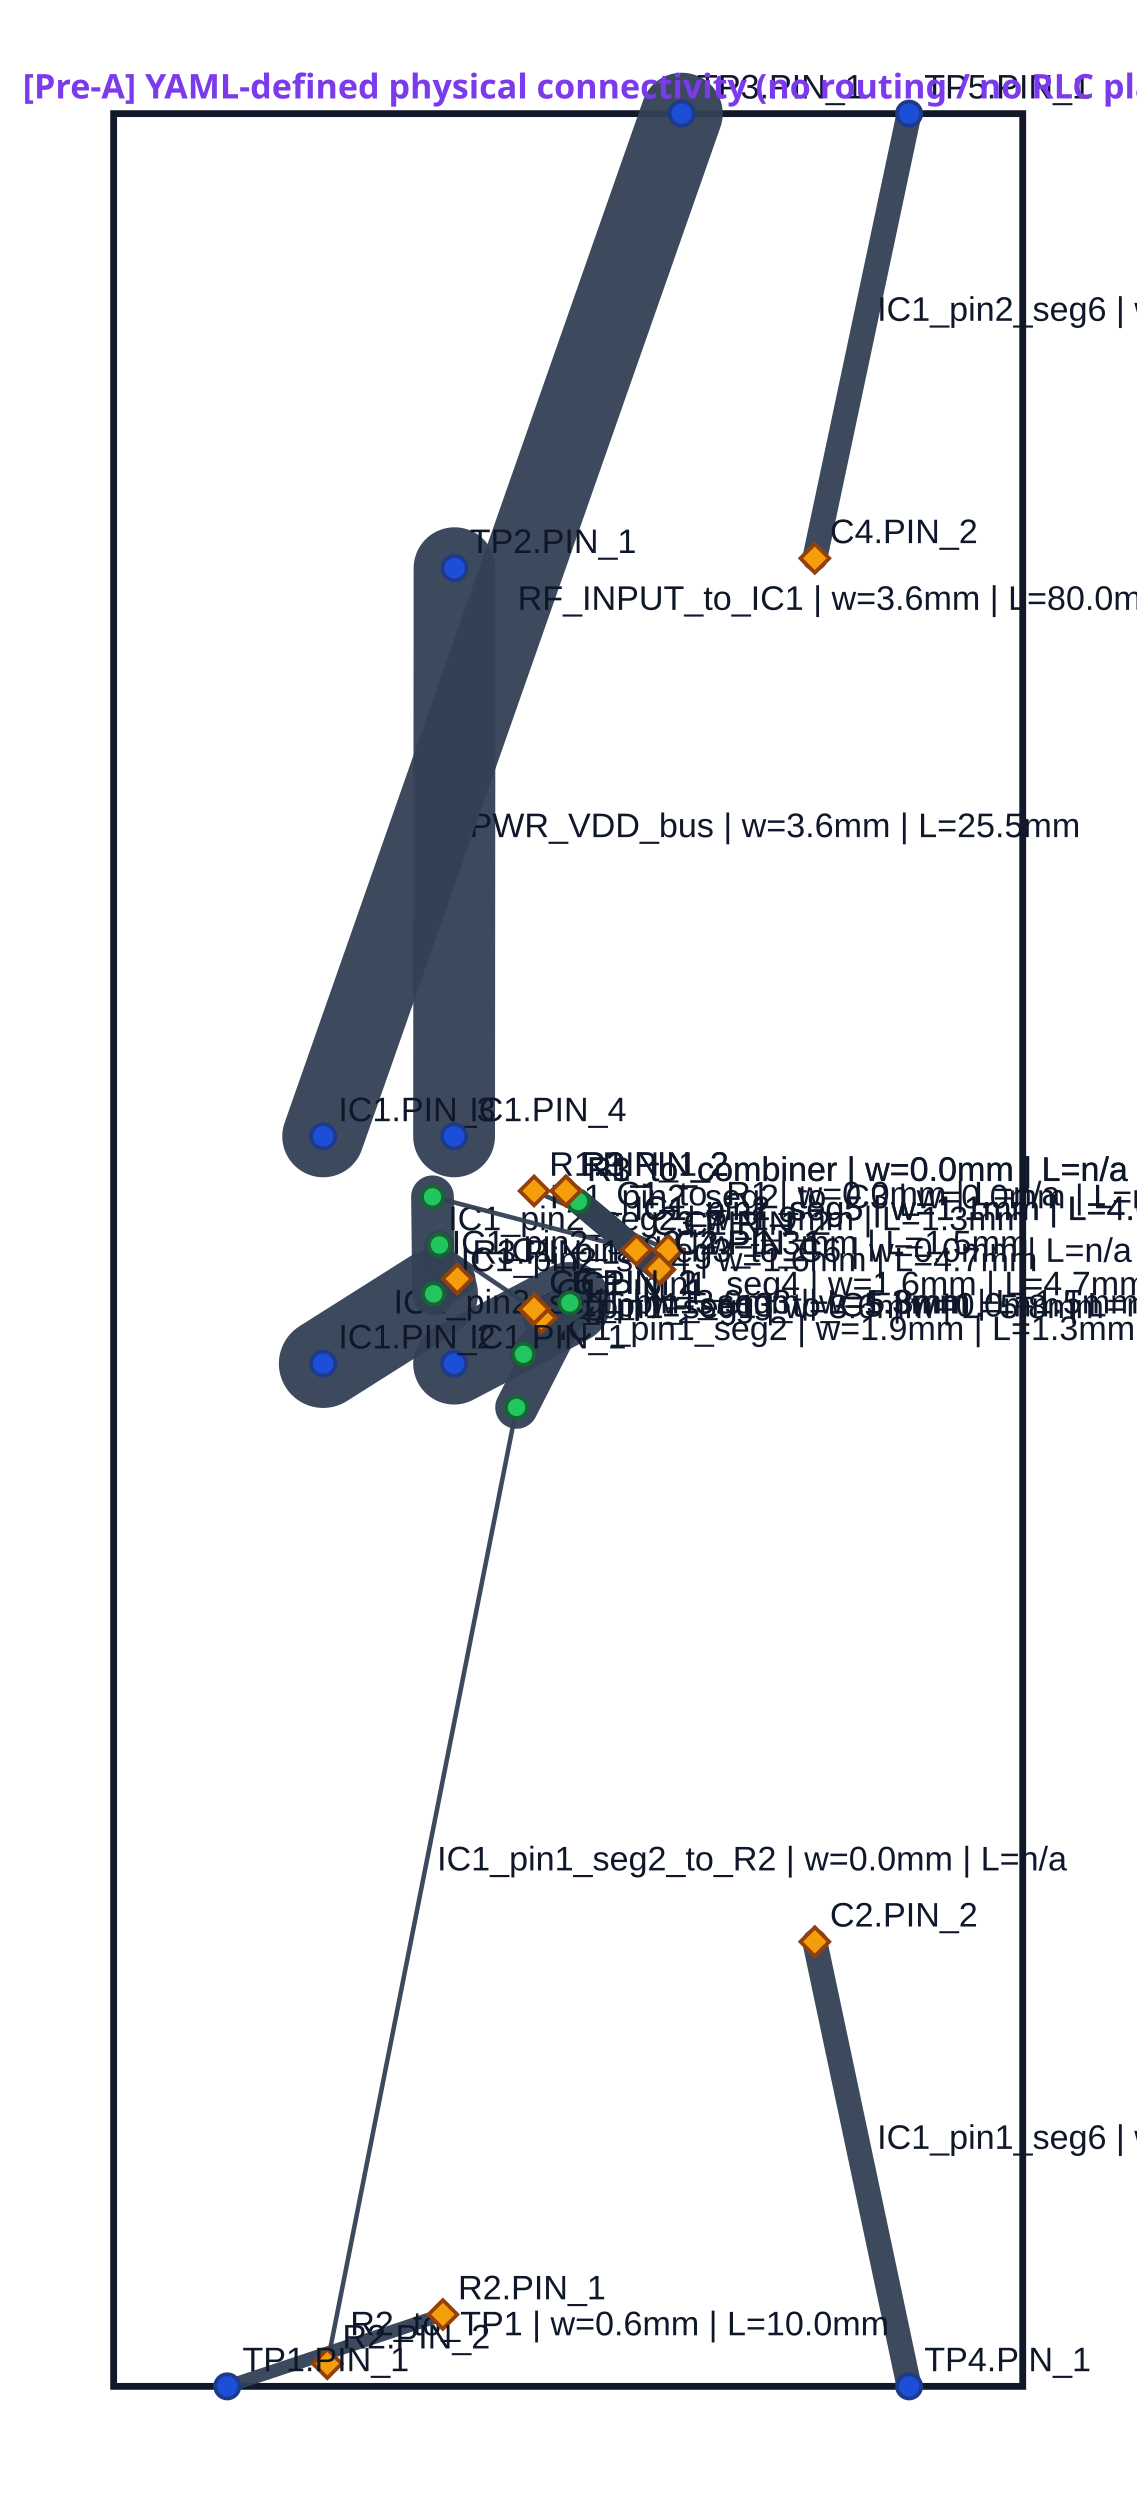
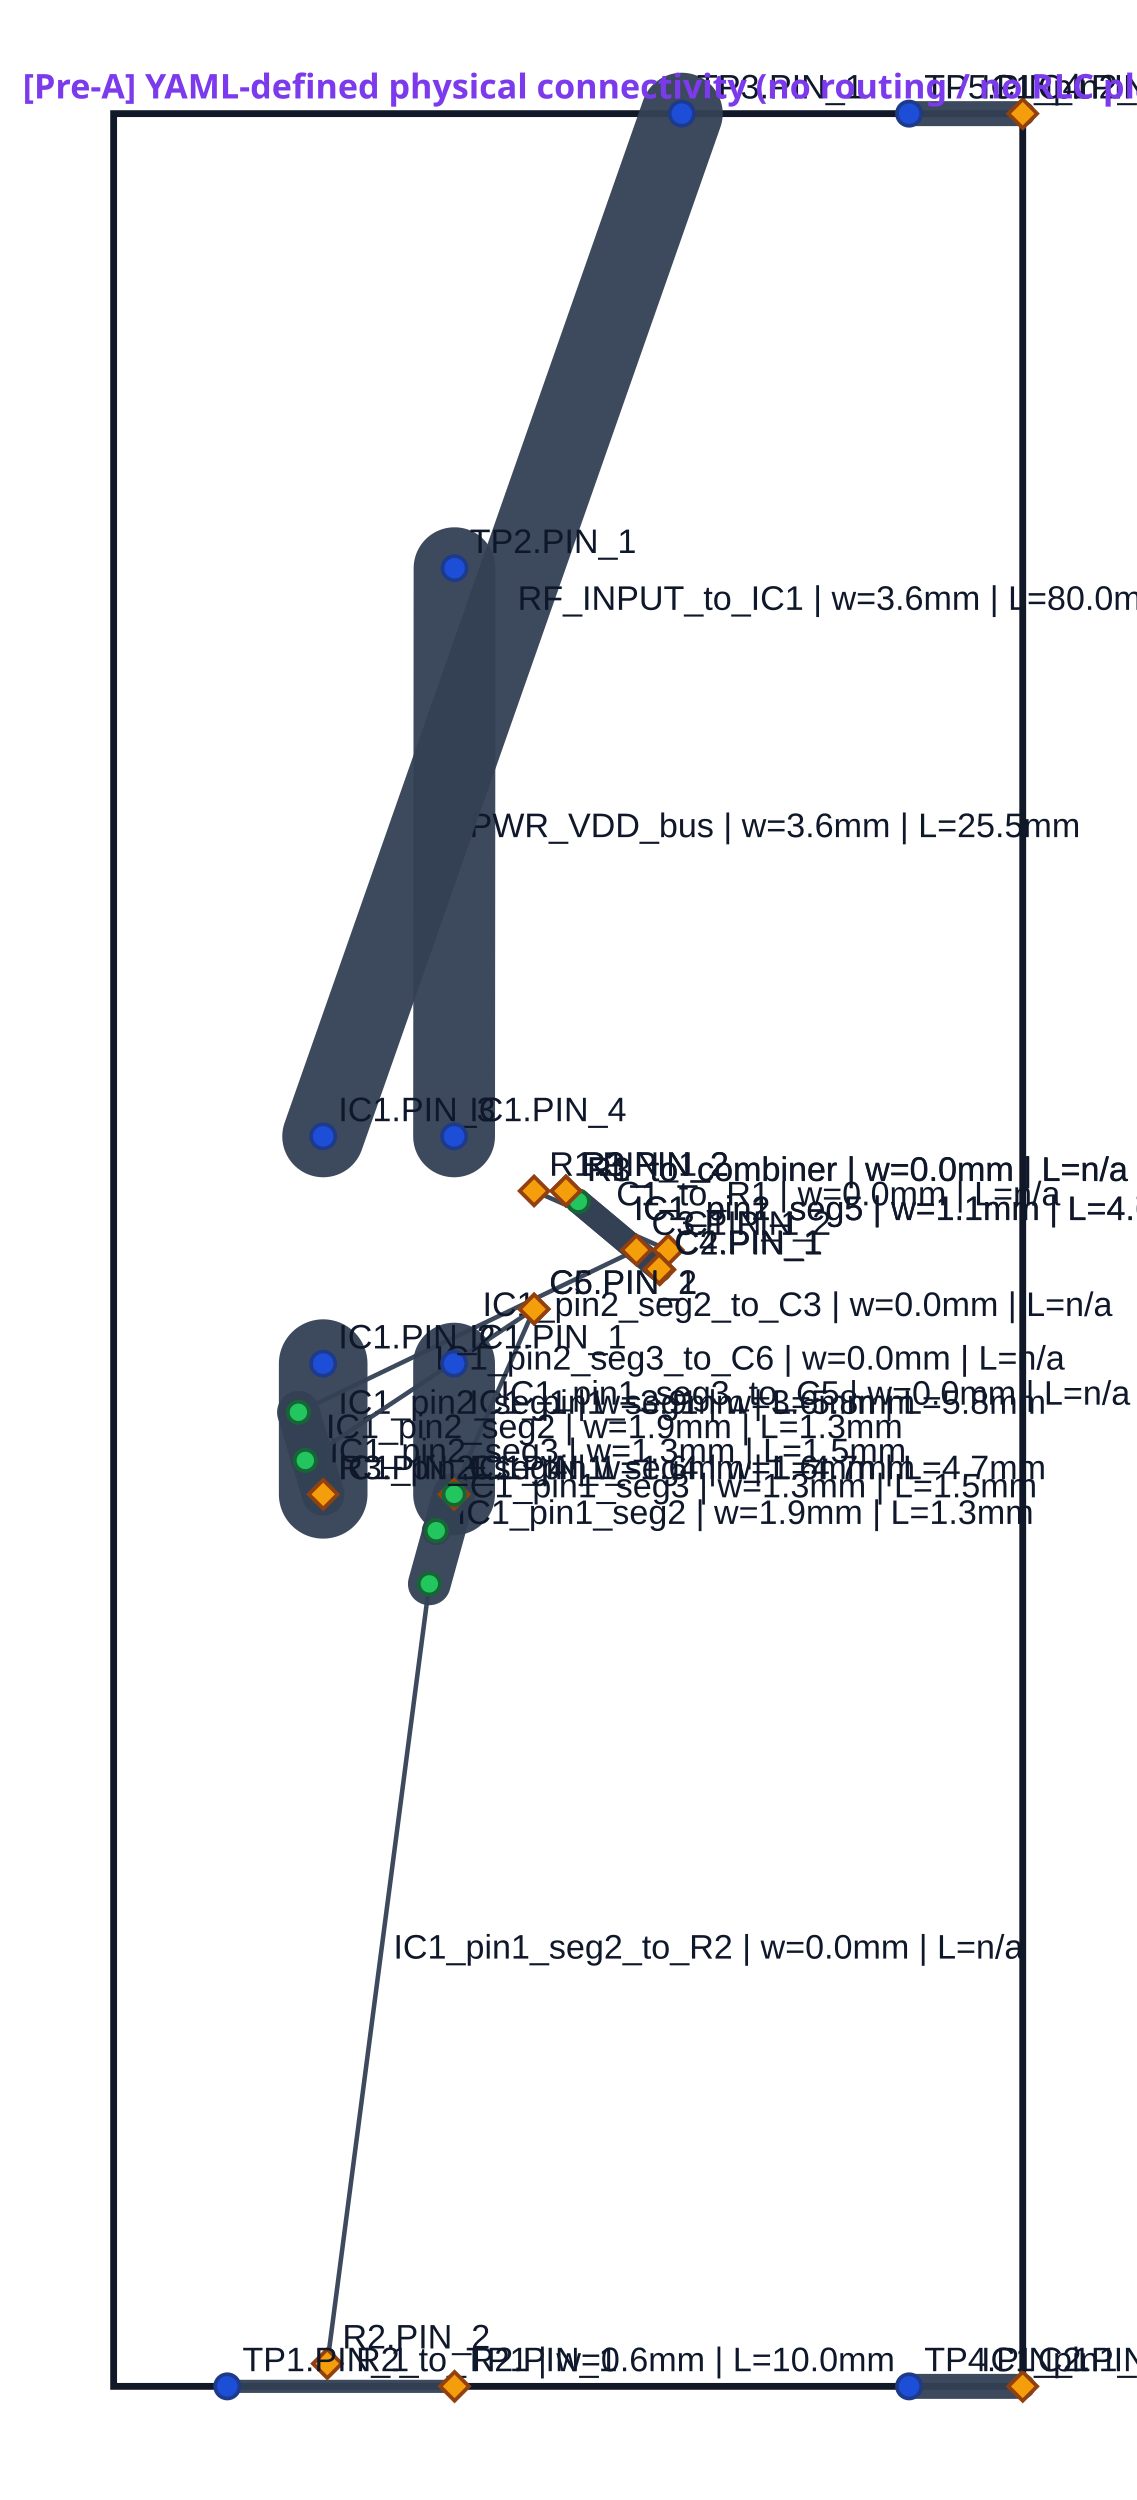
<svg xmlns="http://www.w3.org/2000/svg" width="300.0" height="660.0" viewBox="0 0 300.0 660.0" role="img" aria-label="Pre-A connectivity">
  <style>.prea-board{fill:none;stroke:#111827;stroke-width:1.8;}.prea-fixed-point{fill:#1d4ed8;stroke:#1e3a8a;stroke-width:1;}.prea-node{fill:#22c55e;stroke:#166534;stroke-width:1;}.prea-virtual-endpoint{fill:#f59e0b;stroke:#92400e;stroke-width:1;}.prea-edge{fill:none;stroke-linecap:round;opacity:0.95;}.prea-label{fill:#0f172a;font-family:Arial,sans-serif;font-size:9px;}</style>
  <rect class="prea-board" x="30.00" y="30.00" width="240.00" height="600.00" />
  <line class="prea-edge" data-edge-id="C1_to_R1" x1="176.40" y1="330.00" x2="141.00" y2="314.41" stroke="#334155" stroke-width="1.20" />
  <text class="prea-label" x="162.70" y="318.21">C1_to_R1 | w=0.0mm | L=n/a</text>
-   <line class="prea-edge" data-edge-id="IC1_pin1_seg1" x1="119.88" y1="360.00" x2="150.43" y2="343.97" stroke="#334155" stroke-width="21.60" />
-   <text class="prea-label" x="139.16" y="347.99">IC1_pin1_seg1 | w=3.6mm | L=5.8mm</text>
-   <line class="prea-edge" data-edge-id="IC1_pin1_seg2" x1="150.43" y1="343.97" x2="136.38" y2="371.56" stroke="#334155" stroke-width="11.28" />
-   <text class="prea-label" x="147.41" y="353.77">IC1_pin1_seg2 | w=1.9mm | L=1.3mm</text>
-   <line class="prea-edge" data-edge-id="IC1_pin1_seg2_to_R2" x1="136.38" y1="371.56" x2="86.40" y2="624.00" stroke="#334155" stroke-width="1.20" />
-   <text class="prea-label" x="115.39" y="493.78">IC1_pin1_seg2_to_R2 | w=0.0mm | L=n/a</text>
-   <line class="prea-edge" data-edge-id="IC1_pin1_seg3" x1="150.43" y1="343.97" x2="138.21" y2="357.52" stroke="#334155" stroke-width="7.62" />
-   <text class="prea-label" x="148.32" y="346.75">IC1_pin1_seg3 | w=1.3mm | L=1.5mm</text>
-   <line class="prea-edge" data-edge-id="IC1_pin1_seg3_to_C5" x1="138.21" y1="357.52" x2="141.00" y2="345.59" stroke="#334155" stroke-width="1.20" />
-   <text class="prea-label" x="143.60" y="347.55">IC1_pin1_seg3_to_C5 | w=0.0mm | L=n/a</text>
-   <line class="prea-edge" data-edge-id="IC1_pin1_seg4" x1="150.43" y1="343.97" x2="142.92" y2="347.92" stroke="#334155" stroke-width="9.60" />
-   <text class="prea-label" x="150.68" y="341.95">IC1_pin1_seg4 | w=1.6mm | L=4.7mm</text>
+   <line class="prea-edge" data-edge-id="IC1_pin1_seg1" x1="119.88" y1="360.00" x2="119.88" y2="394.50" stroke="#334155" stroke-width="21.60" />
+   <text class="prea-label" x="123.88" y="373.25">IC1_pin1_seg1 | w=3.6mm | L=5.8mm</text>
+   <line class="prea-edge" data-edge-id="IC1_pin1_seg2" x1="119.88" y1="394.50" x2="113.34" y2="418.14" stroke="#334155" stroke-width="11.28" />
+   <text class="prea-label" x="120.61" y="402.32">IC1_pin1_seg2 | w=1.9mm | L=1.3mm</text>
+   <line class="prea-edge" data-edge-id="IC1_pin1_seg2_to_R2" x1="113.34" y1="418.14" x2="86.40" y2="624.00" stroke="#334155" stroke-width="1.20" />
+   <text class="prea-label" x="103.87" y="517.07">IC1_pin1_seg2_to_R2 | w=0.0mm | L=n/a</text>
+   <line class="prea-edge" data-edge-id="IC1_pin1_seg3" x1="119.88" y1="394.50" x2="115.17" y2="404.10" stroke="#334155" stroke-width="7.62" />
+   <text class="prea-label" x="121.52" y="395.30">IC1_pin1_seg3 | w=1.3mm | L=1.5mm</text>
+   <line class="prea-edge" data-edge-id="IC1_pin1_seg3_to_C5" x1="115.17" y1="404.10" x2="141.00" y2="345.59" stroke="#334155" stroke-width="1.20" />
+   <text class="prea-label" x="132.09" y="370.84">IC1_pin1_seg3_to_C5 | w=0.0mm | L=n/a</text>
+   <line class="prea-edge" data-edge-id="IC1_pin1_seg4" x1="119.88" y1="394.50" x2="119.88" y2="394.50" stroke="#334155" stroke-width="9.60" />
+   <text class="prea-label" x="123.88" y="390.50">IC1_pin1_seg4 | w=1.6mm | L=4.7mm</text>
  <line class="prea-edge" data-edge-id="IC1_pin1_seg5" x1="152.50" y1="317.01" x2="174.20" y2="335.20" stroke="#334155" stroke-width="6.60" />
  <text class="prea-label" x="167.35" y="322.10">IC1_pin1_seg5 | w=1.1mm | L=4.7mm</text>
-   <line class="prea-edge" data-edge-id="IC1_pin1_seg6" x1="215.11" y1="512.61" x2="240.00" y2="630.00" stroke="#334155" stroke-width="6.60" />
-   <text class="prea-label" x="231.56" y="567.30">IC1_pin1_seg6 | w=1.1mm | L=20.0mm</text>
-   <line class="prea-edge" data-edge-id="IC1_pin2_seg1" x1="85.32" y1="360.00" x2="114.48" y2="341.57" stroke="#334155" stroke-width="23.40" />
-   <text class="prea-label" x="103.90" y="346.78">IC1_pin2_seg1 | w=3.9mm | L=5.8mm</text>
-   <line class="prea-edge" data-edge-id="IC1_pin2_seg2" x1="114.48" y1="341.57" x2="114.18" y2="315.96" stroke="#334155" stroke-width="11.28" />
-   <text class="prea-label" x="118.33" y="324.77">IC1_pin2_seg2 | w=1.9mm | L=1.3mm</text>
-   <line class="prea-edge" data-edge-id="IC1_pin2_seg2_to_C3" x1="114.18" y1="315.96" x2="168.00" y2="330.00" stroke="#334155" stroke-width="1.20" />
-   <text class="prea-label" x="145.09" y="318.98">IC1_pin2_seg2_to_C3 | w=0.0mm | L=n/a</text>
-   <line class="prea-edge" data-edge-id="IC1_pin2_seg3" x1="114.48" y1="341.57" x2="116.01" y2="328.68" stroke="#334155" stroke-width="7.62" />
-   <text class="prea-label" x="119.25" y="331.13">IC1_pin2_seg3 | w=1.3mm | L=1.5mm</text>
-   <line class="prea-edge" data-edge-id="IC1_pin2_seg3_to_C6" x1="116.01" y1="328.68" x2="141.00" y2="345.59" stroke="#334155" stroke-width="1.20" />
-   <text class="prea-label" x="132.51" y="333.14">IC1_pin2_seg3_to_C6 | w=0.0mm | L=n/a</text>
-   <line class="prea-edge" data-edge-id="IC1_pin2_seg4" x1="114.48" y1="341.57" x2="120.72" y2="337.62" stroke="#334155" stroke-width="9.60" />
-   <text class="prea-label" x="121.60" y="335.60">IC1_pin2_seg4 | w=1.6mm | L=4.7mm</text>
+   <line class="prea-edge" data-edge-id="IC1_pin1_seg6" x1="270.00" y1="630.00" x2="240.00" y2="630.00" stroke="#334155" stroke-width="6.60" />
+   <text class="prea-label" x="259.00" y="626.00">IC1_pin1_seg6 | w=1.1mm | L=20.0mm</text>
+   <line class="prea-edge" data-edge-id="IC1_pin2_seg1" x1="85.32" y1="360.00" x2="85.32" y2="394.50" stroke="#334155" stroke-width="23.40" />
+   <text class="prea-label" x="89.32" y="373.25">IC1_pin2_seg1 | w=3.9mm | L=5.8mm</text>
+   <line class="prea-edge" data-edge-id="IC1_pin2_seg2" x1="85.32" y1="394.50" x2="78.78" y2="372.84" stroke="#334155" stroke-width="11.28" />
+   <text class="prea-label" x="86.05" y="379.67">IC1_pin2_seg2 | w=1.9mm | L=1.3mm</text>
+   <line class="prea-edge" data-edge-id="IC1_pin2_seg2_to_C3" x1="78.78" y1="372.84" x2="168.00" y2="330.00" stroke="#334155" stroke-width="1.20" />
+   <text class="prea-label" x="127.39" y="347.42">IC1_pin2_seg2_to_C3 | w=0.0mm | L=n/a</text>
+   <line class="prea-edge" data-edge-id="IC1_pin2_seg3" x1="85.32" y1="394.50" x2="80.61" y2="385.56" stroke="#334155" stroke-width="7.62" />
+   <text class="prea-label" x="86.96" y="386.03">IC1_pin2_seg3 | w=1.3mm | L=1.5mm</text>
+   <line class="prea-edge" data-edge-id="IC1_pin2_seg3_to_C6" x1="80.61" y1="385.56" x2="141.00" y2="345.59" stroke="#334155" stroke-width="1.20" />
+   <text class="prea-label" x="114.81" y="361.57">IC1_pin2_seg3_to_C6 | w=0.0mm | L=n/a</text>
+   <line class="prea-edge" data-edge-id="IC1_pin2_seg4" x1="85.32" y1="394.50" x2="85.32" y2="394.50" stroke="#334155" stroke-width="9.60" />
+   <text class="prea-label" x="89.32" y="390.50">IC1_pin2_seg4 | w=1.6mm | L=4.7mm</text>
  <line class="prea-edge" data-edge-id="IC1_pin2_seg5" x1="152.70" y1="317.18" x2="174.00" y2="335.02" stroke="#334155" stroke-width="6.60" />
  <text class="prea-label" x="167.35" y="322.10">IC1_pin2_seg5 | w=1.1mm | L=4.6mm</text>
-   <line class="prea-edge" data-edge-id="IC1_pin2_seg6" x1="215.11" y1="147.39" x2="240.00" y2="30.00" stroke="#334155" stroke-width="6.60" />
-   <text class="prea-label" x="231.56" y="84.70">IC1_pin2_seg6 | w=1.1mm | L=20.0mm</text>
+   <line class="prea-edge" data-edge-id="IC1_pin2_seg6" x1="270.00" y1="30.00" x2="240.00" y2="30.00" stroke="#334155" stroke-width="6.60" />
+   <text class="prea-label" x="259.00" y="26.00">IC1_pin2_seg6 | w=1.1mm | L=20.0mm</text>
  <line class="prea-edge" data-edge-id="PWR_VDD_bus" x1="120.00" y1="150.00" x2="119.88" y2="300.00" stroke="#334155" stroke-width="21.60" />
  <text class="prea-label" x="123.94" y="221.00">PWR_VDD_bus | w=3.6mm | L=25.5mm</text>
  <line class="prea-edge" data-edge-id="R1_to_combiner" x1="149.40" y1="314.41" x2="152.50" y2="317.01" stroke="#334155" stroke-width="1.20" />
  <text class="prea-label" x="154.95" y="311.71">R1_to_combiner | w=0.0mm | L=n/a</text>
-   <line class="prea-edge" data-edge-id="R2_to_TP1" x1="116.92" y1="611.03" x2="60.00" y2="630.00" stroke="#334155" stroke-width="3.48" />
-   <text class="prea-label" x="92.46" y="616.51">R2_to_TP1 | w=0.6mm | L=10.0mm</text>
+   <line class="prea-edge" data-edge-id="R2_to_TP1" x1="120.00" y1="630.00" x2="60.00" y2="630.00" stroke="#334155" stroke-width="3.48" />
+   <text class="prea-label" x="94.00" y="626.00">R2_to_TP1 | w=0.6mm | L=10.0mm</text>
  <line class="prea-edge" data-edge-id="R3_to_combiner" x1="149.40" y1="314.41" x2="152.70" y2="317.18" stroke="#334155" stroke-width="1.20" />
  <text class="prea-label" x="155.05" y="311.80">R3_to_combiner | w=0.0mm | L=n/a</text>
  <line class="prea-edge" data-edge-id="RF_INPUT_to_IC1" x1="180.00" y1="30.00" x2="85.32" y2="300.00" stroke="#334155" stroke-width="21.60" />
  <text class="prea-label" x="136.66" y="161.00">RF_INPUT_to_IC1 | w=3.6mm | L=80.0mm</text>
-   <polygon class="prea-virtual-endpoint" points="142.92,344.12 146.72,347.92 142.92,351.72 139.12,347.92" />
-   <text class="prea-label" x="146.92" y="343.92">C1.PIN_1</text>
+   <polygon class="prea-virtual-endpoint" points="119.88,390.70 123.68,394.50 119.88,398.30 116.08,394.50" />
+   <text class="prea-label" x="123.88" y="390.50">C1.PIN_1</text>
  <polygon class="prea-virtual-endpoint" points="176.40,326.20 180.20,330.00 176.40,333.80 172.60,330.00" />
  <text class="prea-label" x="180.40" y="326.00">C1.PIN_2</text>
  <polygon class="prea-virtual-endpoint" points="174.20,331.40 178.00,335.20 174.20,339.00 170.40,335.20" />
  <text class="prea-label" x="178.20" y="331.20">C2.PIN_1</text>
-   <polygon class="prea-virtual-endpoint" points="215.11,508.81 218.91,512.61 215.11,516.41 211.31,512.61" />
-   <text class="prea-label" x="219.11" y="508.61">C2.PIN_2</text>
+   <polygon class="prea-virtual-endpoint" points="270.00,626.20 273.80,630.00 270.00,633.80 266.20,630.00" />
+   <text class="prea-label" x="274.00" y="626.00">C2.PIN_2</text>
  <polygon class="prea-virtual-endpoint" points="168.00,326.20 171.80,330.00 168.00,333.80 164.20,330.00" />
  <text class="prea-label" x="172.00" y="326.00">C3.PIN_1</text>
  <polygon class="prea-virtual-endpoint" points="174.00,331.22 177.80,335.02 174.00,338.82 170.20,335.02" />
  <text class="prea-label" x="178.00" y="331.02">C4.PIN_1</text>
-   <polygon class="prea-virtual-endpoint" points="215.11,143.59 218.91,147.39 215.11,151.19 211.31,147.39" />
-   <text class="prea-label" x="219.11" y="143.39">C4.PIN_2</text>
+   <polygon class="prea-virtual-endpoint" points="270.00,26.20 273.80,30.00 270.00,33.80 266.20,30.00" />
+   <text class="prea-label" x="274.00" y="26.00">C4.PIN_2</text>
  <polygon class="prea-virtual-endpoint" points="141.00,341.79 144.80,345.59 141.00,349.39 137.20,345.59" />
  <text class="prea-label" x="145.00" y="341.59">C5.PIN_1</text>
  <polygon class="prea-virtual-endpoint" points="141.00,341.79 144.80,345.59 141.00,349.39 137.20,345.59" />
  <text class="prea-label" x="145.00" y="341.59">C6.PIN_2</text>
  <circle class="prea-fixed-point" cx="119.88" cy="360.00" r="3.2" />
  <text class="prea-label" x="123.88" y="356.00">IC1.PIN_1</text>
  <circle class="prea-fixed-point" cx="85.32" cy="360.00" r="3.2" />
  <text class="prea-label" x="89.32" y="356.00">IC1.PIN_2</text>
  <circle class="prea-fixed-point" cx="85.32" cy="300.00" r="3.2" />
  <text class="prea-label" x="89.32" y="296.00">IC1.PIN_3</text>
  <circle class="prea-fixed-point" cx="119.88" cy="300.00" r="3.2" />
  <text class="prea-label" x="123.88" y="296.00">IC1.PIN_4</text>
-   <circle class="prea-node" cx="150.43" cy="343.97" r="2.8" />
-   <circle class="prea-node" cx="136.38" cy="371.56" r="2.8" />
-   <circle class="prea-node" cx="138.21" cy="357.52" r="2.8" />
+   <circle class="prea-node" cx="119.88" cy="394.50" r="2.8" />
+   <circle class="prea-node" cx="113.34" cy="418.14" r="2.8" />
+   <circle class="prea-node" cx="115.17" cy="404.10" r="2.8" />
  <circle class="prea-node" cx="152.50" cy="317.01" r="2.8" />
-   <circle class="prea-node" cx="114.48" cy="341.57" r="2.8" />
-   <circle class="prea-node" cx="114.18" cy="315.96" r="2.8" />
-   <circle class="prea-node" cx="116.01" cy="328.68" r="2.8" />
+   <circle class="prea-node" cx="85.32" cy="394.50" r="2.8" />
+   <circle class="prea-node" cx="78.78" cy="372.84" r="2.8" />
+   <circle class="prea-node" cx="80.61" cy="385.56" r="2.8" />
  <circle class="prea-node" cx="152.70" cy="317.18" r="2.8" />
  <polygon class="prea-virtual-endpoint" points="141.00,310.61 144.80,314.41 141.00,318.21 137.20,314.41" />
  <text class="prea-label" x="145.00" y="310.41">R1.PIN_1</text>
  <polygon class="prea-virtual-endpoint" points="149.40,310.61 153.20,314.41 149.40,318.21 145.60,314.41" />
  <text class="prea-label" x="153.40" y="310.41">R1.PIN_2</text>
-   <polygon class="prea-virtual-endpoint" points="116.92,607.23 120.72,611.03 116.92,614.83 113.12,611.03" />
-   <text class="prea-label" x="120.92" y="607.03">R2.PIN_1</text>
+   <polygon class="prea-virtual-endpoint" points="120.00,626.20 123.80,630.00 120.00,633.80 116.20,630.00" />
+   <text class="prea-label" x="124.00" y="626.00">R2.PIN_1</text>
  <polygon class="prea-virtual-endpoint" points="86.40,620.20 90.20,624.00 86.40,627.80 82.60,624.00" />
  <text class="prea-label" x="90.40" y="620.00">R2.PIN_2</text>
-   <polygon class="prea-virtual-endpoint" points="120.72,333.82 124.52,337.62 120.72,341.42 116.92,337.62" />
-   <text class="prea-label" x="124.72" y="333.62">R3.PIN_1</text>
+   <polygon class="prea-virtual-endpoint" points="85.32,390.70 89.12,394.50 85.32,398.30 81.52,394.50" />
+   <text class="prea-label" x="89.32" y="390.50">R3.PIN_1</text>
  <polygon class="prea-virtual-endpoint" points="149.40,310.61 153.20,314.41 149.40,318.21 145.60,314.41" />
  <text class="prea-label" x="153.40" y="310.41">R3.PIN_2</text>
  <circle class="prea-fixed-point" cx="60.00" cy="630.00" r="3.2" />
  <text class="prea-label" x="64.00" y="626.00">TP1.PIN_1</text>
  <circle class="prea-fixed-point" cx="120.00" cy="150.00" r="3.2" />
  <text class="prea-label" x="124.00" y="146.00">TP2.PIN_1</text>
  <circle class="prea-fixed-point" cx="180.00" cy="30.00" r="3.2" />
  <text class="prea-label" x="184.00" y="26.00">TP3.PIN_1</text>
  <circle class="prea-fixed-point" cx="240.00" cy="630.00" r="3.2" />
  <text class="prea-label" x="244.00" y="626.00">TP4.PIN_1</text>
  <circle class="prea-fixed-point" cx="240.00" cy="30.00" r="3.2" />
  <text class="prea-label" x="244.00" y="26.00">TP5.PIN_1</text>
  <text x="6" y="26" font-family="sans-serif" font-size="9" font-weight="bold" fill="#7c3aed">[Pre-A] YAML-defined physical connectivity (no routing / no RLC placement)</text>
</svg>
